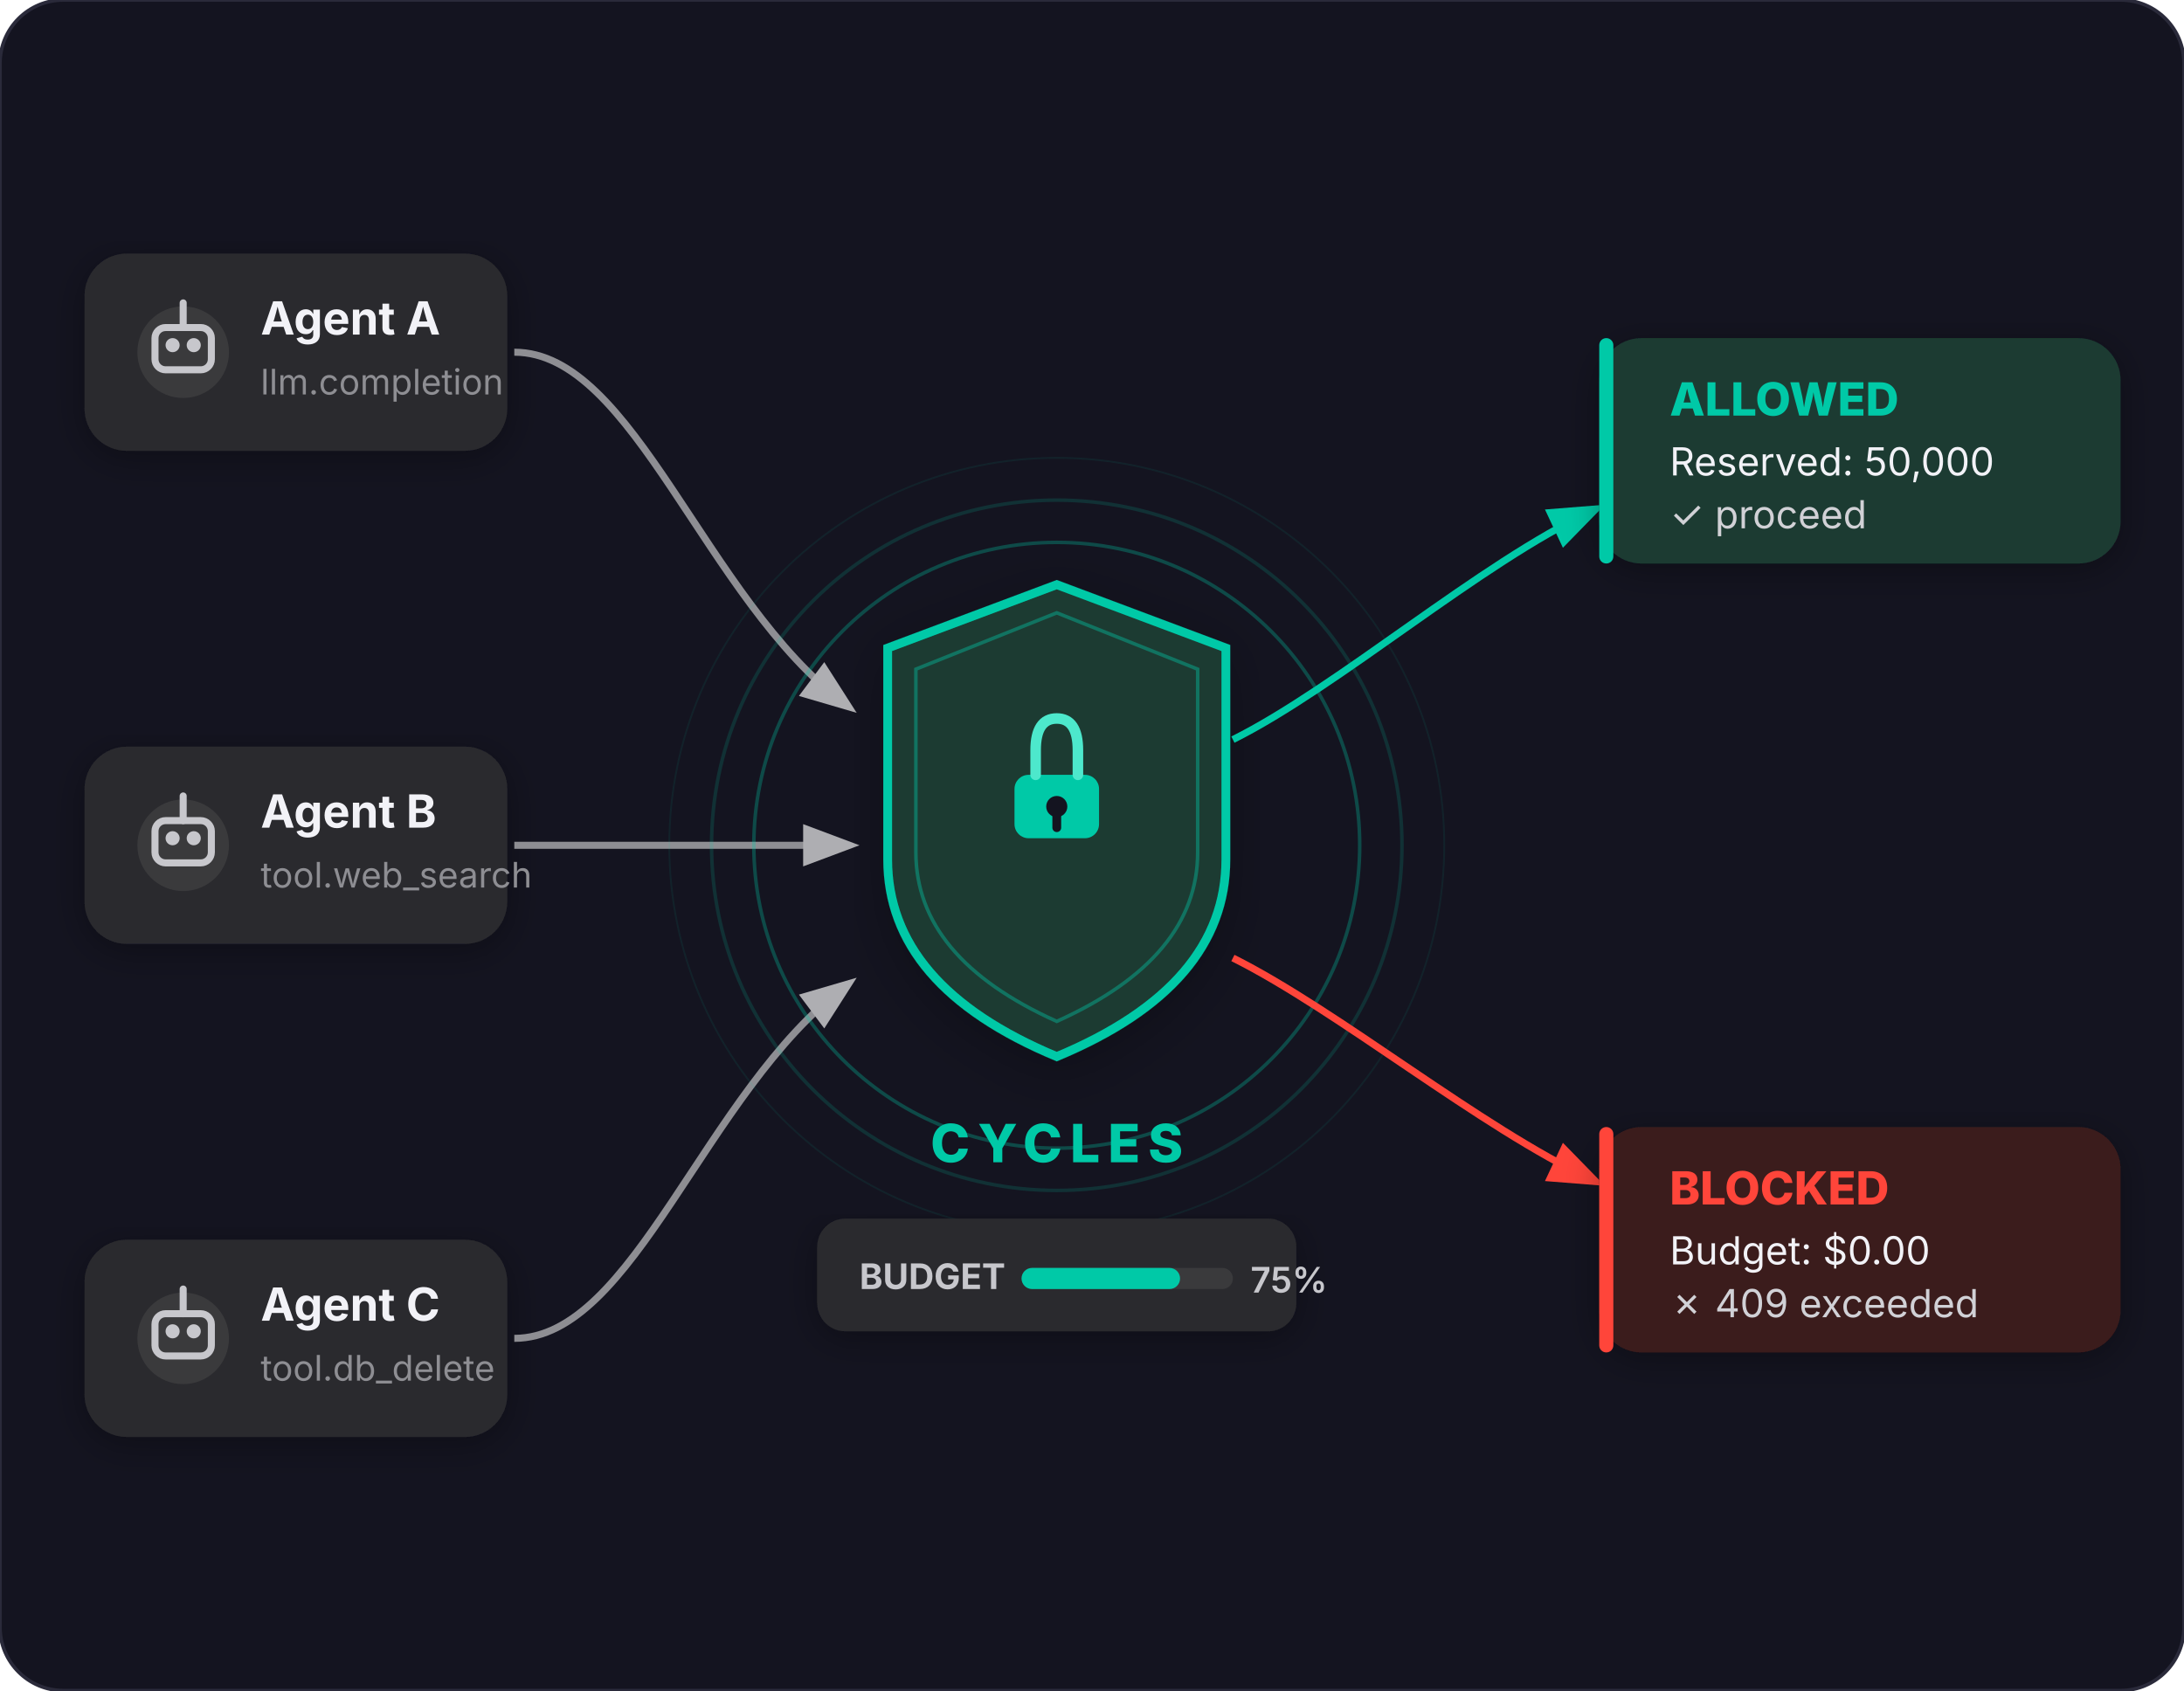
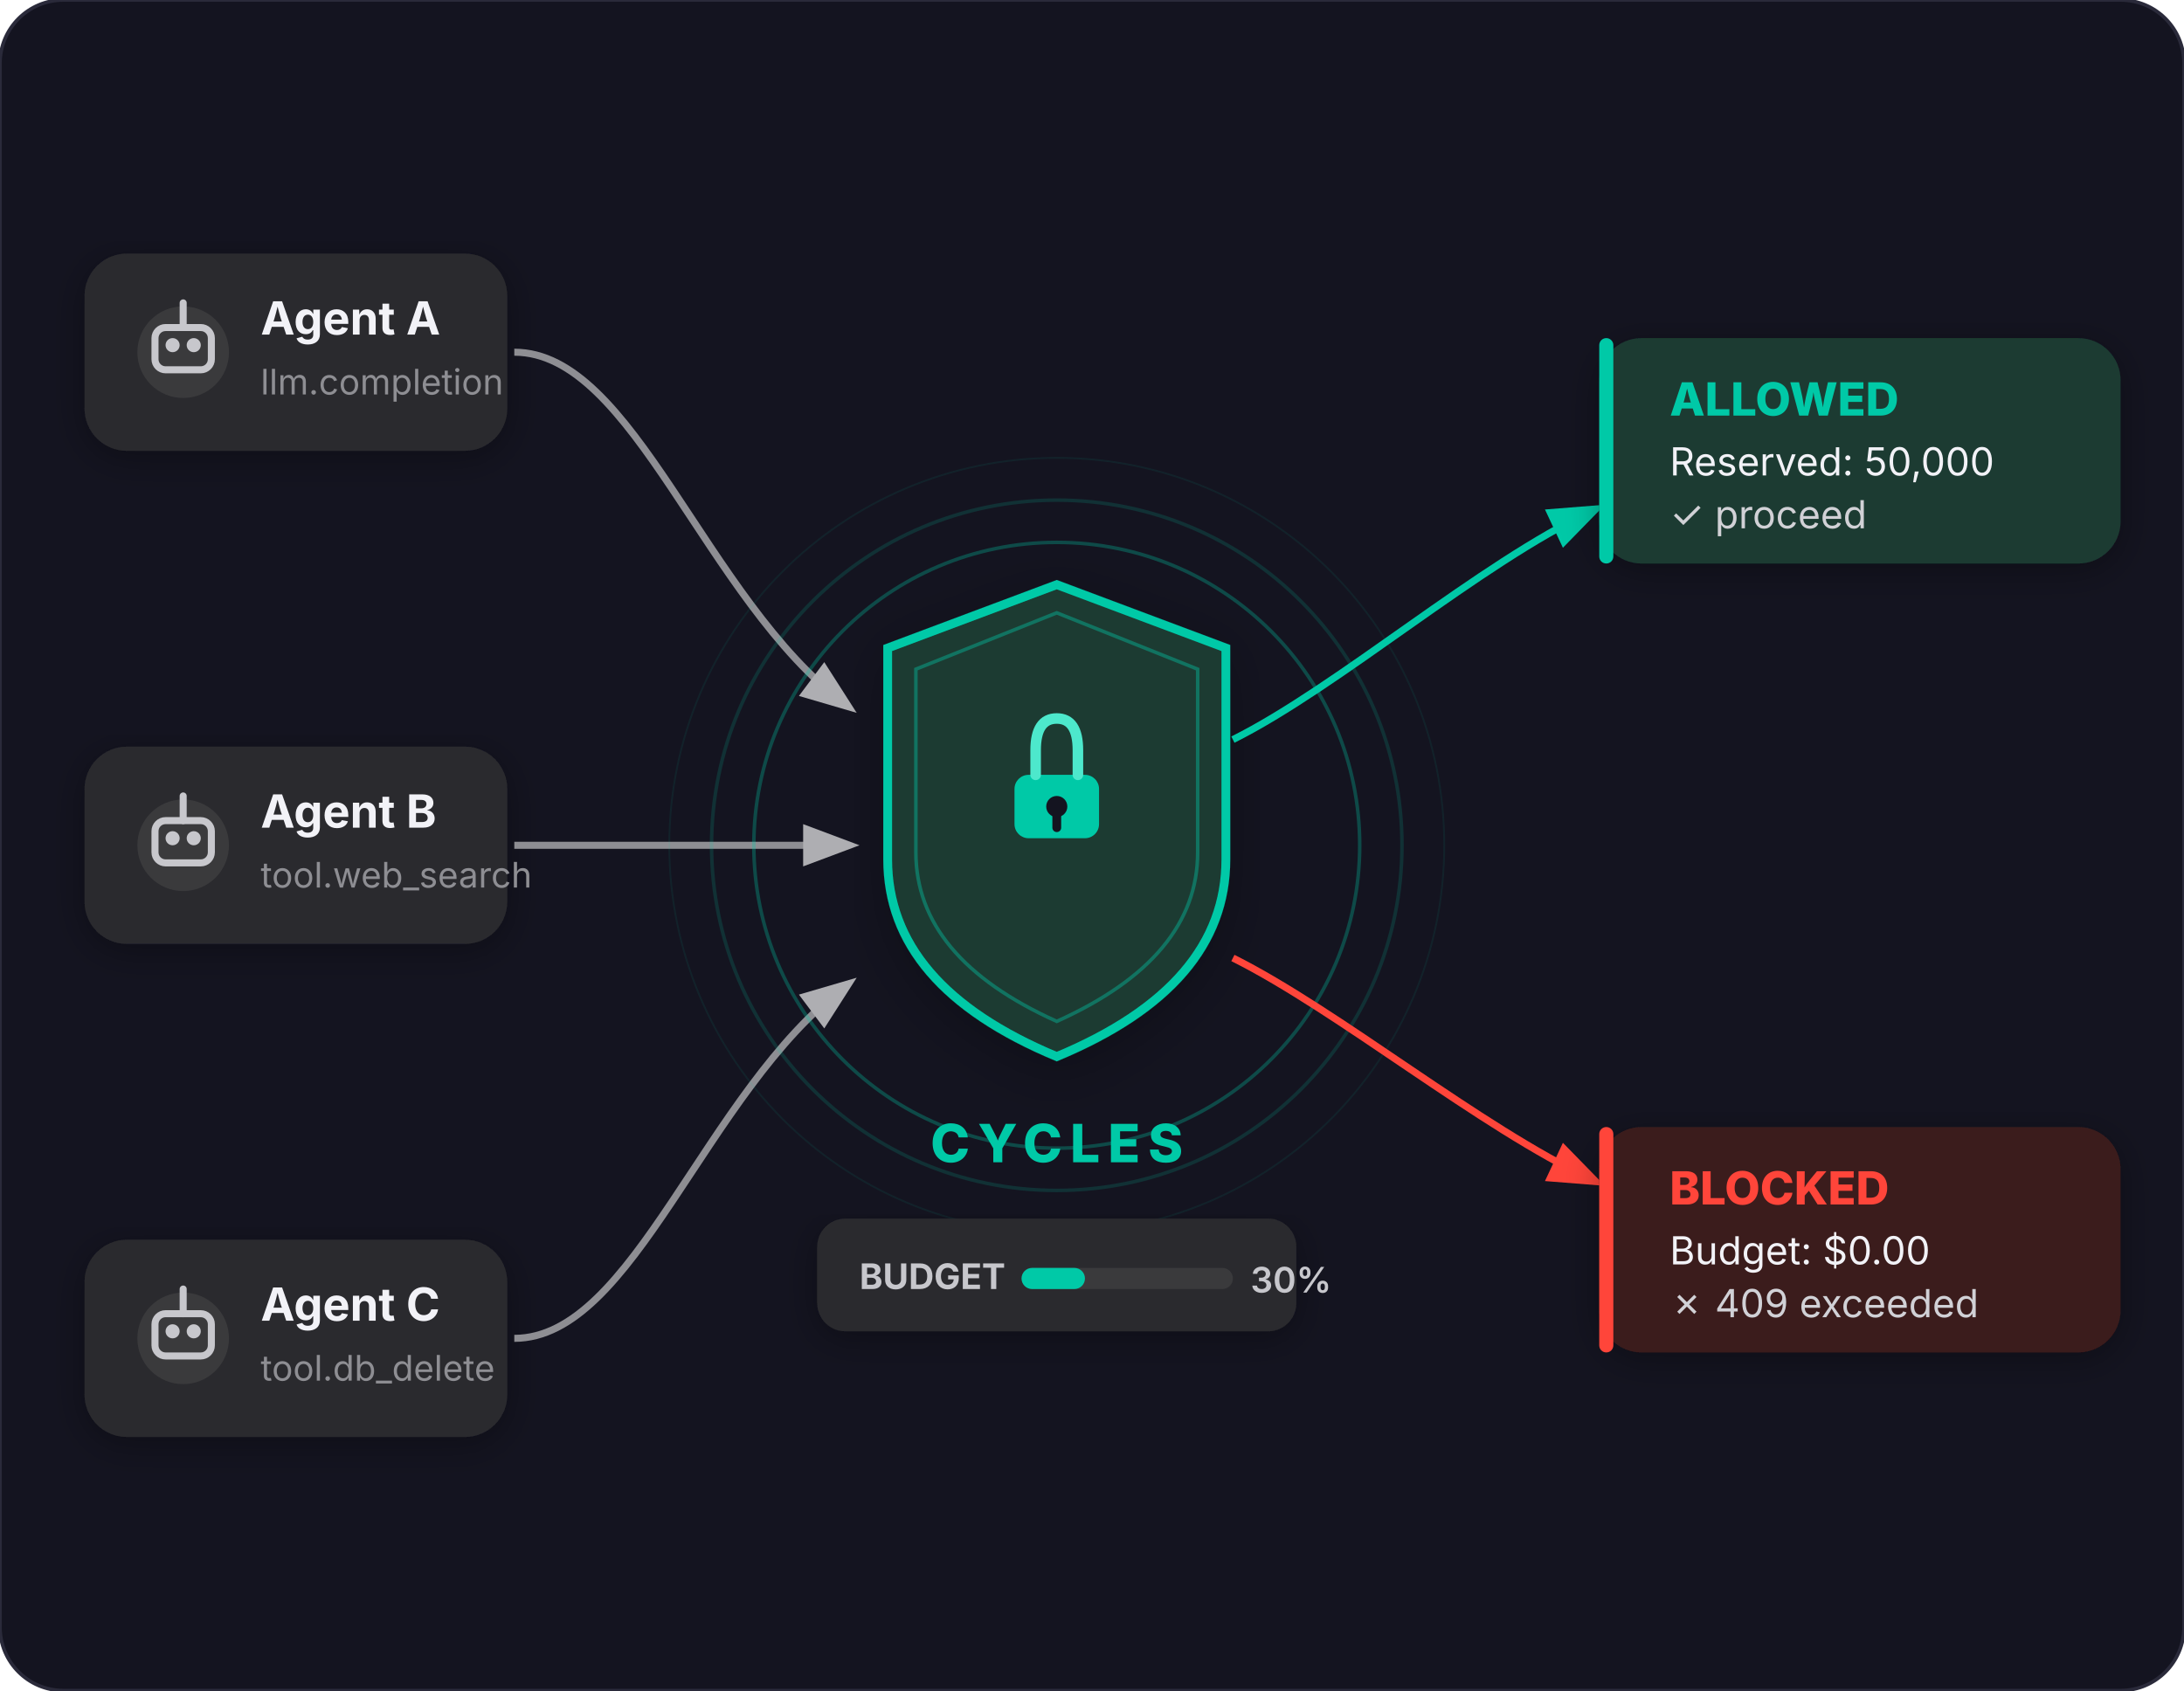
<svg xmlns="http://www.w3.org/2000/svg" viewBox="0 0 620 480" width="620" height="480">
  <style>
    @media (prefers-reduced-motion: reduce) {
      .flow-dot, .glow-animated { display: none; }
    }
  </style>
  <defs>
    <filter id="shadow" x="-10%" y="-10%" width="120%" height="140%">
      <feDropShadow dx="0" dy="2" stdDeviation="5" flood-color="#00000050" />
    </filter>
    <filter id="shadow-lg" x="-10%" y="-10%" width="120%" height="150%">
      <feDropShadow dx="0" dy="4" stdDeviation="8" flood-color="#00000040" />
    </filter>
    <marker id="arr-teal" markerWidth="8" markerHeight="8" refX="6" refY="3" orient="auto">
      <path d="M0,0 L0,6 L8,3 z" fill="#00C9A7" />
    </marker>
    <marker id="arr-red" markerWidth="8" markerHeight="8" refX="6" refY="3" orient="auto">
      <path d="M0,0 L0,6 L8,3 z" fill="#FF453A" />
    </marker>
    <marker id="arr-gray" markerWidth="8" markerHeight="8" refX="6" refY="3" orient="auto">
      <path d="M0,0 L0,6 L8,3 z" fill="#AEAEB2" />
    </marker>
  </defs>
  <rect x="0" y="0" width="620" height="480" rx="18" fill="#141420" stroke="#2A2A3A" stroke-width="1" />
  <rect x="24" y="72" width="120" height="56" rx="12" fill="#2C2C2E" filter="url(#shadow)" />
  <circle cx="52" cy="100" r="13" fill="#3A3A3C" />
  <rect x="44" y="93" width="16" height="12" rx="3" fill="none" stroke="#C7C7CC" stroke-width="2" />
  <circle cx="49" cy="98" r="2" fill="#C7C7CC" />
  <circle cx="55" cy="98" r="2" fill="#C7C7CC" />
  <line x1="52" y1="86" x2="52" y2="93" stroke="#C7C7CC" stroke-width="2" stroke-linecap="round" />
  <text x="74" y="95" font-size="13" font-weight="700" fill="#F2F2F7" font-family="-apple-system,system-ui,sans-serif">Agent A</text>
  <text x="74" y="112" font-size="10" fill="#8E8E93" font-family="-apple-system,system-ui,sans-serif">llm.completion</text>
  <rect x="24" y="212" width="120" height="56" rx="12" fill="#2C2C2E" filter="url(#shadow)" />
  <circle cx="52" cy="240" r="13" fill="#3A3A3C" />
  <rect x="44" y="233" width="16" height="12" rx="3" fill="none" stroke="#C7C7CC" stroke-width="2" />
  <circle cx="49" cy="238" r="2" fill="#C7C7CC" />
  <circle cx="55" cy="238" r="2" fill="#C7C7CC" />
  <line x1="52" y1="226" x2="52" y2="233" stroke="#C7C7CC" stroke-width="2" stroke-linecap="round" />
  <text x="74" y="235" font-size="13" font-weight="700" fill="#F2F2F7" font-family="-apple-system,system-ui,sans-serif">Agent B</text>
  <text x="74" y="252" font-size="10" fill="#8E8E93" font-family="-apple-system,system-ui,sans-serif">tool.web_search</text>
  <rect x="24" y="352" width="120" height="56" rx="12" fill="#2C2C2E" filter="url(#shadow)" />
  <circle cx="52" cy="380" r="13" fill="#3A3A3C" />
  <rect x="44" y="373" width="16" height="12" rx="3" fill="none" stroke="#C7C7CC" stroke-width="2" />
  <circle cx="49" cy="378" r="2" fill="#C7C7CC" />
  <circle cx="55" cy="378" r="2" fill="#C7C7CC" />
  <line x1="52" y1="366" x2="52" y2="373" stroke="#C7C7CC" stroke-width="2" stroke-linecap="round" />
  <text x="74" y="375" font-size="13" font-weight="700" fill="#F2F2F7" font-family="-apple-system,system-ui,sans-serif">Agent C</text>
  <text x="74" y="392" font-size="10" fill="#8E8E93" font-family="-apple-system,system-ui,sans-serif">tool.db_delete</text>
  <path id="path-a" d="M146 100 C180 100, 200 170, 240 200" fill="none" stroke="#8E8E93" stroke-width="2" marker-end="url(#arr-gray)" />
  <path id="path-b" d="M146 240 C190 240, 210 240, 240 240" fill="none" stroke="#8E8E93" stroke-width="2" marker-end="url(#arr-gray)" />
  <path id="path-c" d="M146 380 C180 380, 200 310, 240 280" fill="none" stroke="#8E8E93" stroke-width="2" marker-end="url(#arr-gray)" />
  <circle r="3.5" fill="#8E8E93" opacity="0" class="flow-dot">
    <animateMotion dur="8s" repeatCount="indefinite" keyPoints="0;0;1;1;1" keyTimes="0;0.01;0.25;0.375;1" calcMode="linear">
      <mpath href="#path-a" />
    </animateMotion>
    <animate attributeName="opacity" dur="8s" repeatCount="indefinite" values="0;0;0.9;0.9;0;0" keyTimes="0;0.01;0.06;0.3;0.375;1" />
  </circle>
  <circle r="3.5" fill="#8E8E93" opacity="0" class="flow-dot">
    <animateMotion dur="8s" repeatCount="indefinite" keyPoints="0;0;1;1;1" keyTimes="0;0.05;0.3;0.425;1" calcMode="linear">
      <mpath href="#path-b" />
    </animateMotion>
    <animate attributeName="opacity" dur="8s" repeatCount="indefinite" values="0;0;0.9;0.9;0;0" keyTimes="0;0.05;0.1;0.35;0.425;1" />
  </circle>
  <circle r="3.5" fill="#8E8E93" opacity="0" class="flow-dot">
    <animateMotion dur="8s" repeatCount="indefinite" keyPoints="0;0;1;1;1" keyTimes="0;0.1;0.35;0.475;1" calcMode="linear">
      <mpath href="#path-c" />
    </animateMotion>
    <animate attributeName="opacity" dur="8s" repeatCount="indefinite" values="0;0;0.9;0.9;0;0" keyTimes="0;0.1;0.15;0.4;0.475;1" />
  </circle>
  <circle cx="300" cy="240" r="86" fill="none" stroke="#00C9A7" stroke-width="1" opacity="0.30" class="glow-animated">
    <animate attributeName="opacity" dur="8s" repeatCount="indefinite" values="0.30;0.30;0.50;0.30;0.30" keyTimes="0;0.3;0.45;0.6;1" />
    <animate attributeName="r" dur="8s" repeatCount="indefinite" values="86;86;89;86;86" keyTimes="0;0.3;0.45;0.6;1" />
  </circle>
  <circle cx="300" cy="240" r="98" fill="none" stroke="#00C9A7" stroke-width="1" opacity="0.16" class="glow-animated">
    <animate attributeName="opacity" dur="8s" repeatCount="indefinite" values="0.16;0.16;0.30;0.16;0.16" keyTimes="0;0.35;0.5;0.65;1" />
    <animate attributeName="r" dur="8s" repeatCount="indefinite" values="98;98;102;98;98" keyTimes="0;0.35;0.5;0.65;1" />
  </circle>
  <circle cx="300" cy="240" r="110" fill="none" stroke="#00C9A7" stroke-width="0.5" opacity="0.08" class="glow-animated">
    <animate attributeName="opacity" dur="8s" repeatCount="indefinite" values="0.08;0.08;0.18;0.08;0.08" keyTimes="0;0.4;0.55;0.7;1" />
    <animate attributeName="r" dur="8s" repeatCount="indefinite" values="110;110;114;110;110" keyTimes="0;0.4;0.55;0.7;1" />
  </circle>
  <path d="M300 166 L348 184 L348 244 Q348 280 300 300 Q252 280 252 244 L252 184 Z" fill="#1A3A32" stroke="#00C9A7" stroke-width="2.5" filter="url(#shadow-lg)">
    <animate attributeName="stroke-width" dur="8s" repeatCount="indefinite" values="2.5;2.5;3.5;2.5;2.5" keyTimes="0;0.35;0.5;0.65;1" />
  </path>
  <path d="M300 174 L340 190 L340 242 Q340 272 300 290 Q260 272 260 242 L260 190 Z" fill="none" stroke="#00C9A7" stroke-width="1" opacity="0.4" />
  <rect x="288" y="220" width="24" height="18" rx="4" fill="#00C9A7" />
  <path d="M294 220 L294 213 Q294 204 300 204 Q306 204 306 213 L306 220" fill="none" stroke="#4DE8CC" stroke-width="3" stroke-linecap="round" />
  <circle cx="300" cy="229" r="3" fill="#141420" />
  <line x1="300" y1="231" x2="300" y2="235" stroke="#141420" stroke-width="2.5" stroke-linecap="round" />
  <text x="300" y="330" text-anchor="middle" font-size="15" font-weight="800" fill="#00C9A7" font-family="-apple-system,system-ui,sans-serif" letter-spacing="0.15em">CYCLES</text>
  <rect x="232" y="346" width="136" height="32" rx="8" fill="#2C2C2E" filter="url(#shadow)" />
  <text x="244" y="366" font-size="10" font-weight="700" fill="#C7C7CC" font-family="-apple-system,system-ui,sans-serif">BUDGET</text>
  <rect x="290" y="360" width="60" height="6" rx="3" fill="#3A3A3C" />
-   <rect x="290" y="360" width="45" height="6" rx="3" fill="#00C9A7">
-     <animate attributeName="opacity" dur="8s" repeatCount="indefinite" values="1;1;0.7;1;1" keyTimes="0;0.625;0.75;0.875;1" />
+   <rect x="290" y="360" width="18" height="6" rx="3" fill="#00C9A7">
+     <animate attributeName="width" dur="8s" repeatCount="indefinite" values="18;18;48;54;54;18;18" keyTimes="0;0.25;0.55;0.70;0.85;0.875;1" />
+     <animate attributeName="fill" dur="8s" repeatCount="indefinite" values="#00C9A7;#00C9A7;#00C9A7;#FF9500;#FF9500;#00C9A7;#00C9A7" keyTimes="0;0.25;0.55;0.70;0.85;0.875;1" />
  </rect>
-   <text x="355" y="367" font-size="10" fill="#C7C7CC" font-family="-apple-system,system-ui,sans-serif" font-weight="600">75%</text>
+   <text x="355" y="367" font-size="10" fill="#C7C7CC" font-family="-apple-system,system-ui,sans-serif" font-weight="600" opacity="1">30%
+     <animate attributeName="opacity" dur="8s" repeatCount="indefinite" values="1;1;0;0;0;1;1" keyTimes="0;0.35;0.40;0.85;0.875;0.88;1" />
+   </text>
+   <text x="355" y="367" font-size="10" fill="#C7C7CC" font-family="-apple-system,system-ui,sans-serif" font-weight="600" opacity="0">55%
+     <animate attributeName="opacity" dur="8s" repeatCount="indefinite" values="0;0;1;0;0;0;0" keyTimes="0;0.40;0.45;0.55;0.85;0.875;1" />
+   </text>
+   <text x="355" y="367" font-size="10" fill="#C7C7CC" font-family="-apple-system,system-ui,sans-serif" font-weight="600" opacity="0">80%
+     <animate attributeName="opacity" dur="8s" repeatCount="indefinite" values="0;0;1;0;0;0;0" keyTimes="0;0.55;0.58;0.68;0.85;0.875;1" />
+   </text>
+   <text x="355" y="367" font-size="10" fill="#FF9500" font-family="-apple-system,system-ui,sans-serif" font-weight="600" opacity="0">90%
+     <animate attributeName="opacity" dur="8s" repeatCount="indefinite" values="0;0;1;1;0;0;0" keyTimes="0;0.68;0.72;0.85;0.875;0.88;1" />
+   </text>
  <path id="path-allowed" d="M350 210 C380 195, 420 160, 452 145" fill="none" stroke="#00C9A7" stroke-width="2" marker-end="url(#arr-teal)" />
  <circle r="3.5" fill="#00C9A7" opacity="0" class="flow-dot">
    <animateMotion dur="8s" repeatCount="indefinite" keyPoints="0;0;1;1;1" keyTimes="0;0.5;0.7;0.8;1" calcMode="linear">
      <mpath href="#path-allowed" />
    </animateMotion>
    <animate attributeName="opacity" dur="8s" repeatCount="indefinite" values="0;0;0.9;0.9;0;0" keyTimes="0;0.5;0.55;0.75;0.8;1" />
  </circle>
  <rect x="454" y="96" width="148" height="64" rx="12" fill="#1A3A32" filter="url(#shadow)" />
  <rect x="454" y="96" width="4" height="64" rx="2" fill="#00C9A7" />
  <text x="474" y="118" font-size="13" font-weight="800" fill="#00C9A7" font-family="-apple-system,system-ui,sans-serif">ALLOWED</text>
  <text x="474" y="135" font-size="11" fill="#F2F2F7" font-family="-apple-system,system-ui,sans-serif">Reserved: 50,000</text>
  <text x="474" y="150" font-size="11" fill="#D1D1D6" font-family="-apple-system,system-ui,sans-serif">✓ proceed</text>
  <path id="path-blocked" d="M350 272 C380 287, 420 320, 452 335" fill="none" stroke="#FF453A" stroke-width="2" marker-end="url(#arr-red)" />
  <circle r="3.5" fill="#FF453A" opacity="0" class="flow-dot">
    <animateMotion dur="8s" repeatCount="indefinite" keyPoints="0;0;1;1;1" keyTimes="0;0.55;0.75;0.85;1" calcMode="linear">
      <mpath href="#path-blocked" />
    </animateMotion>
    <animate attributeName="opacity" dur="8s" repeatCount="indefinite" values="0;0;0.9;0.9;0;0" keyTimes="0;0.55;0.6;0.8;0.85;1" />
  </circle>
  <rect x="454" y="320" width="148" height="64" rx="12" fill="#3A1A1A" filter="url(#shadow)" />
  <rect x="454" y="320" width="4" height="64" rx="2" fill="#FF453A" />
  <text x="474" y="342" font-size="13" font-weight="800" fill="#FF453A" font-family="-apple-system,system-ui,sans-serif">BLOCKED</text>
  <text x="474" y="359" font-size="11" fill="#F2F2F7" font-family="-apple-system,system-ui,sans-serif">Budget: $0.00</text>
  <text x="474" y="374" font-size="11" fill="#D1D1D6" font-family="-apple-system,system-ui,sans-serif">✗ 409 exceeded</text>
</svg>
